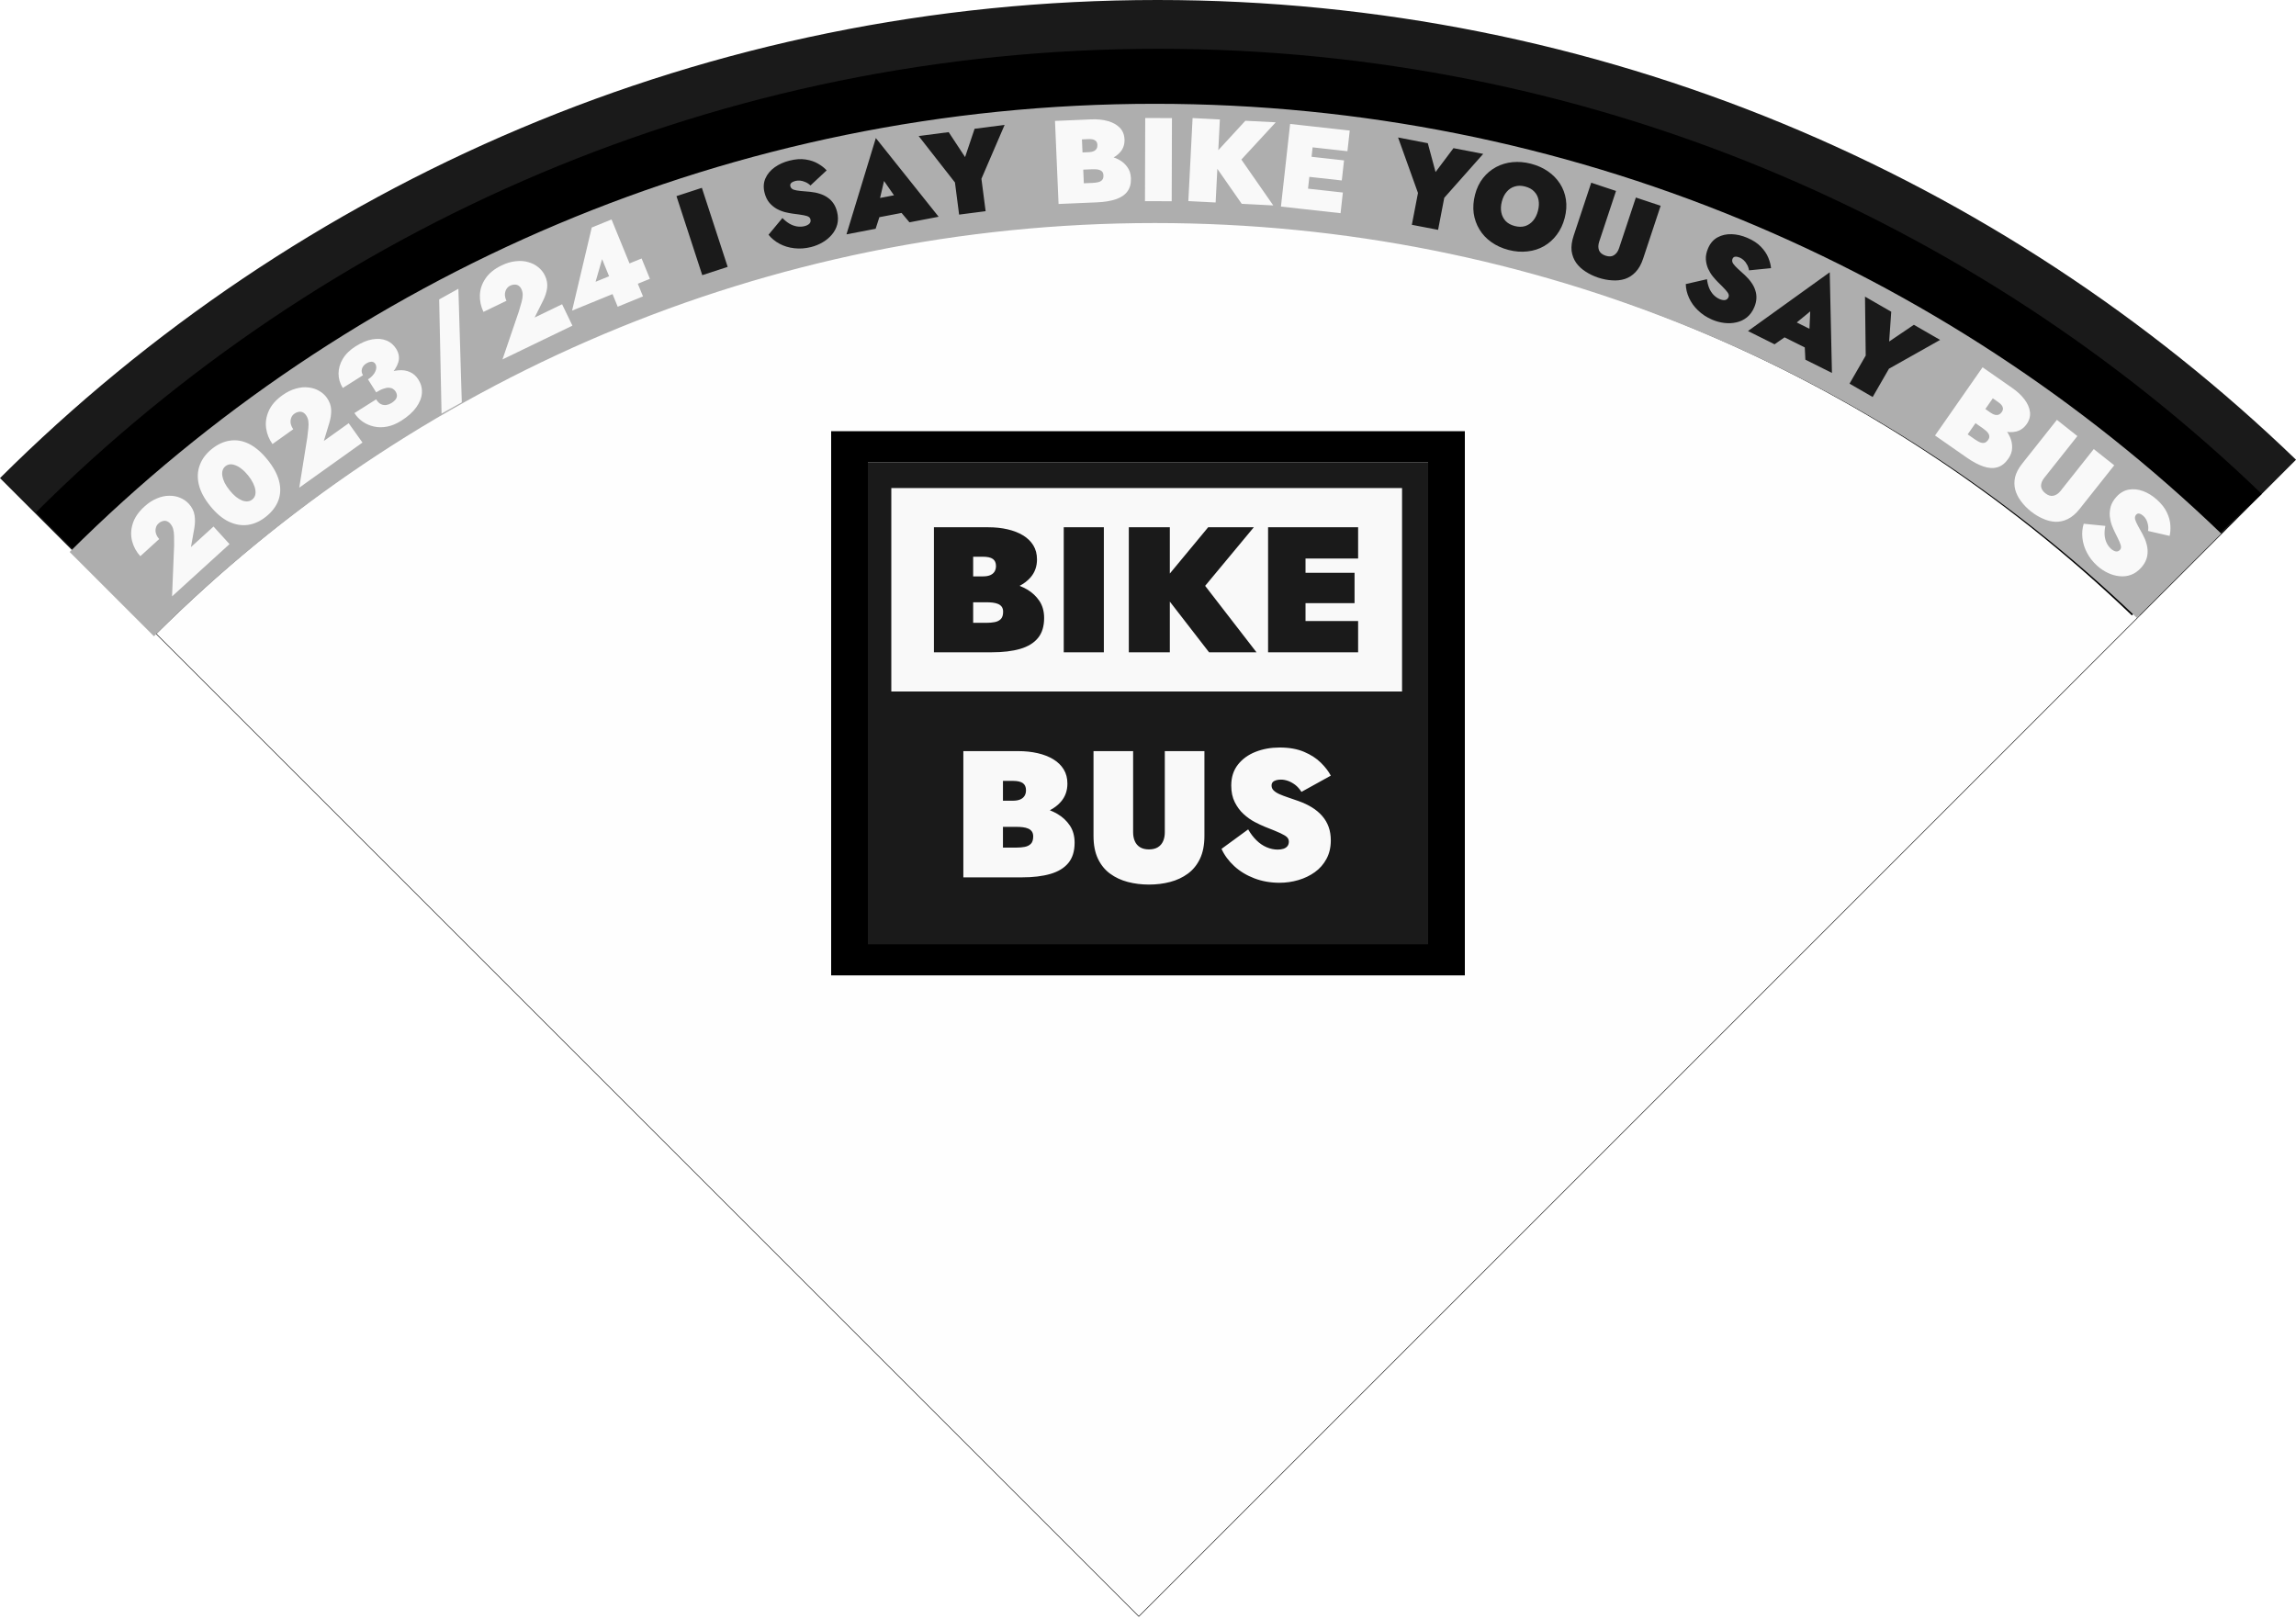
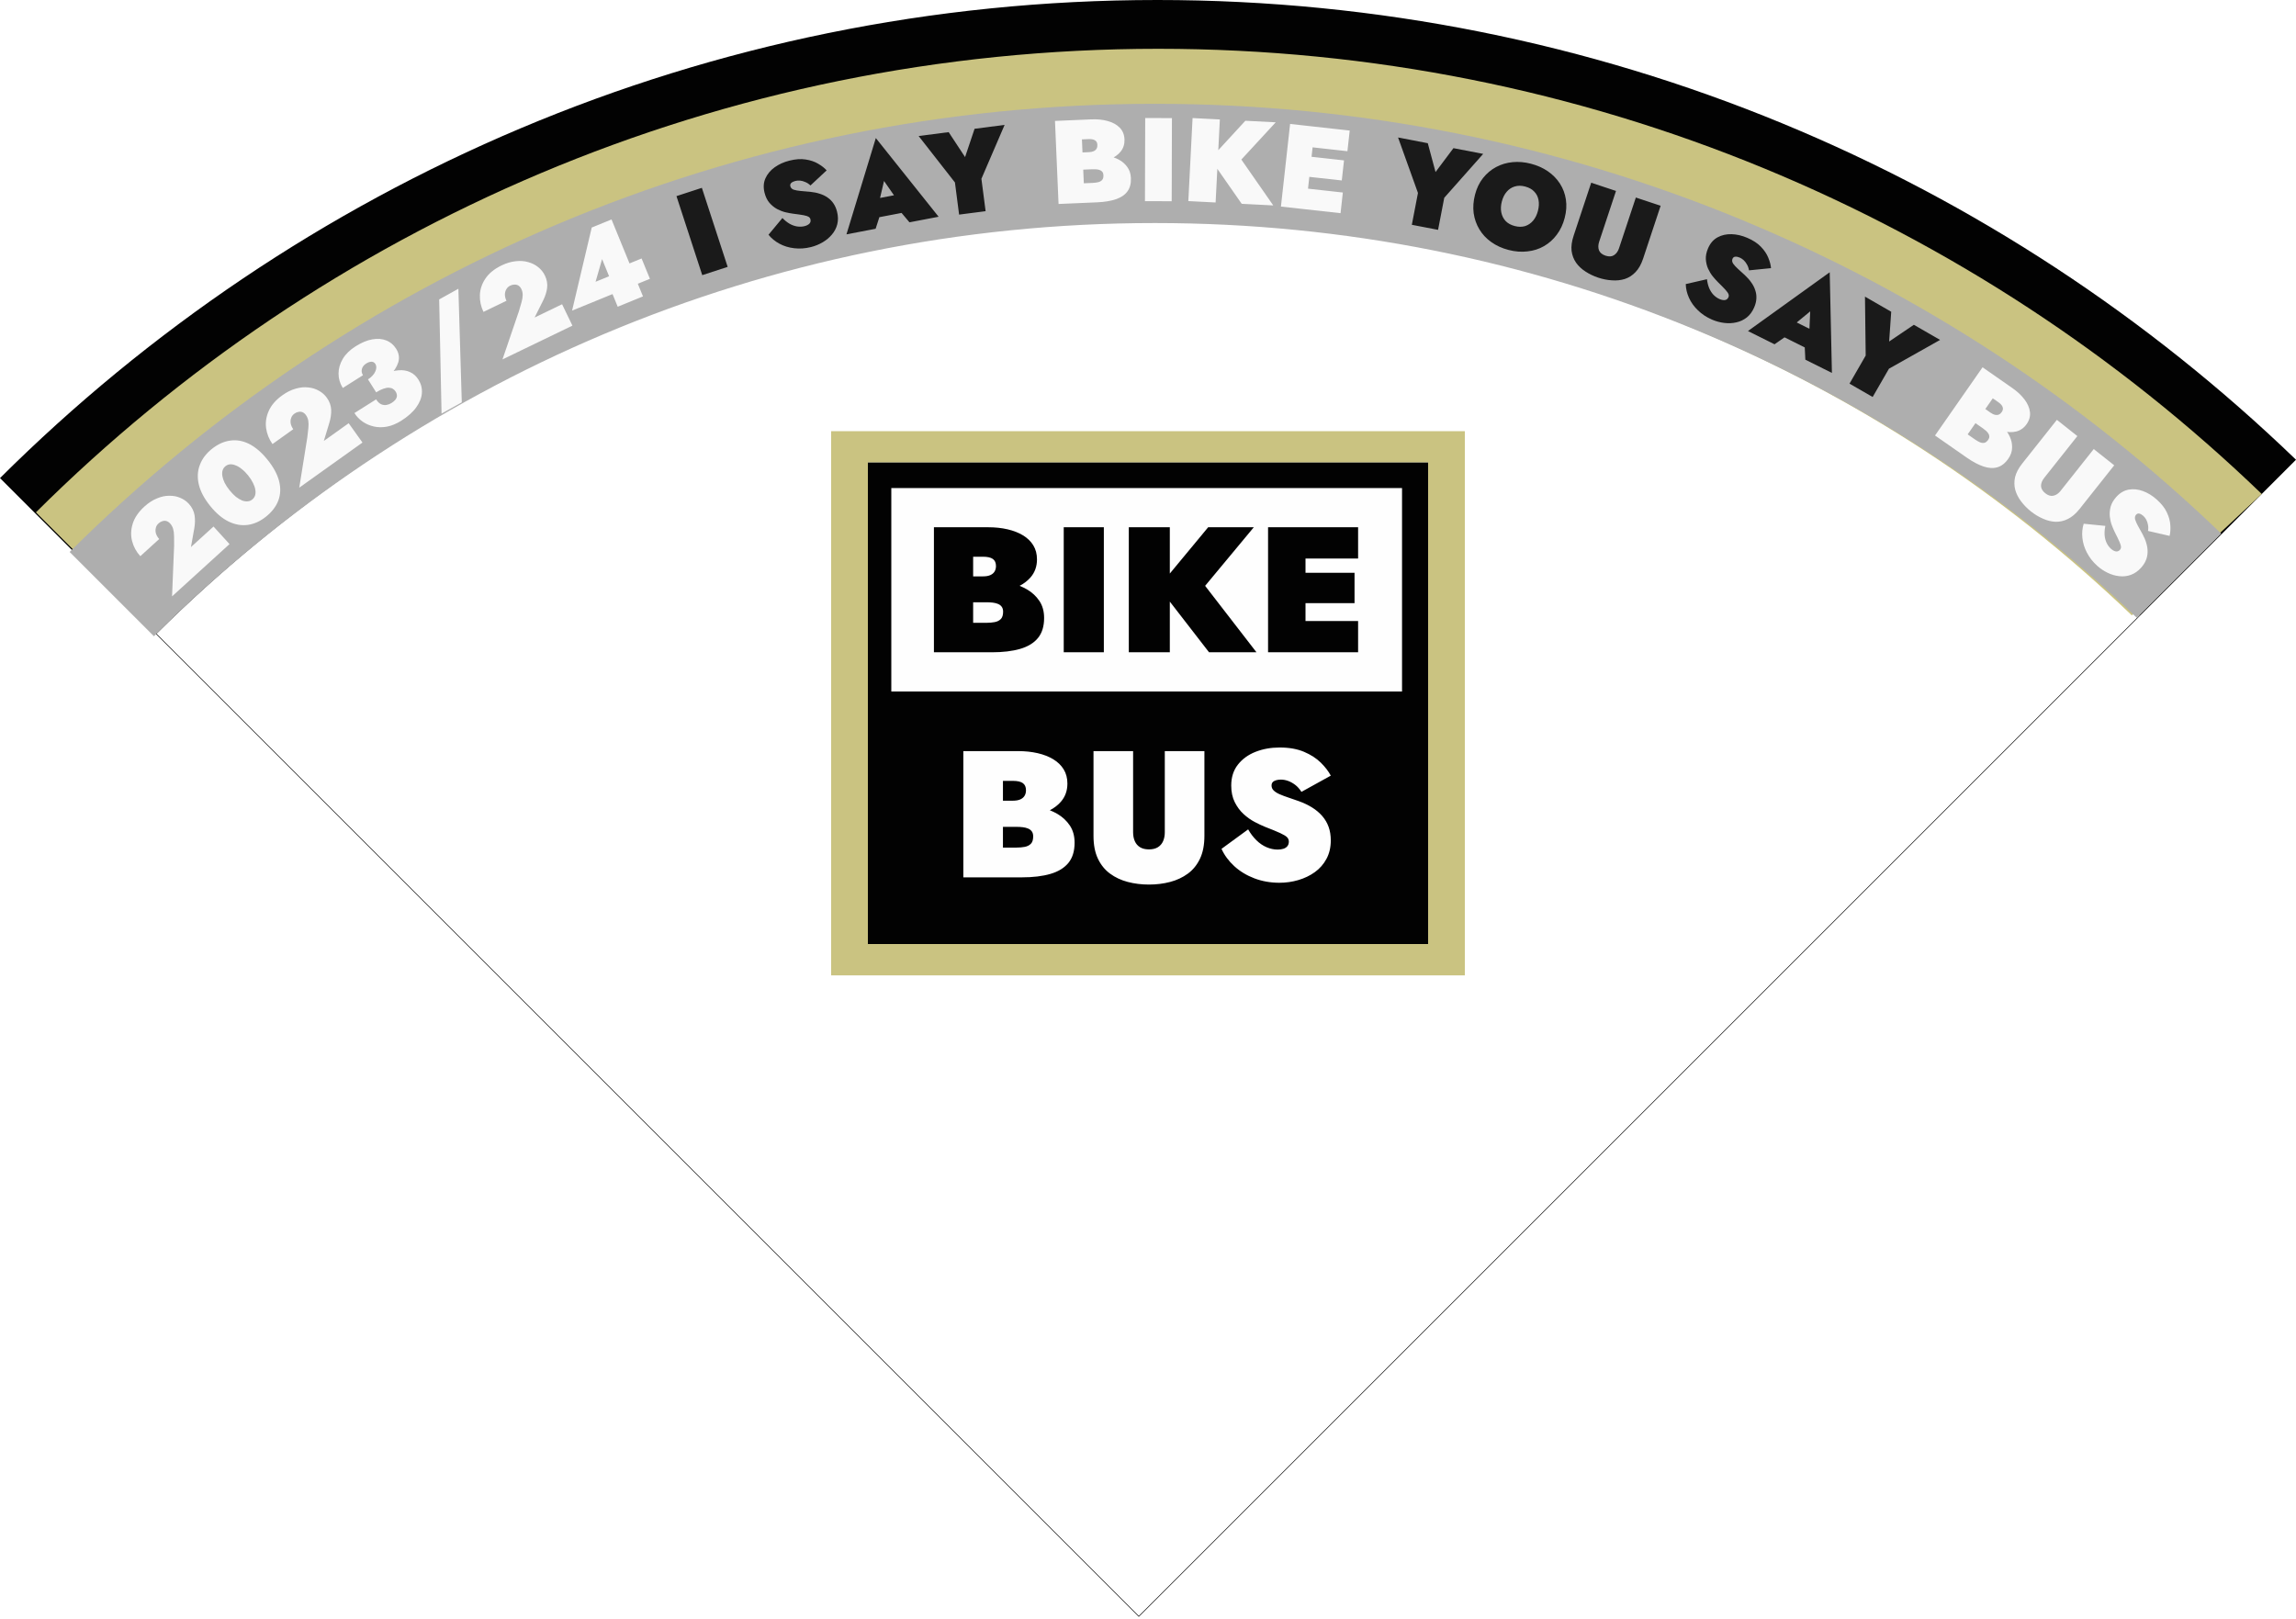
- <svg xmlns="http://www.w3.org/2000/svg" style="isolation:isolate" viewBox="0 0 1024 721.9">
+ <svg xmlns="http://www.w3.org/2000/svg" style="isolation:isolate" viewBox="0 0 1024 722">
  <defs>
-     <mask id="a">
-       <path fill="#1C1C1C" d="M184.472 747.063c302.631-301.004 719.636-487.129 1179.77-487.129 449.013 0 856.956 177.236 1157.627 465.506l-1179.51 1179.51z" />
-     </mask>
+     <clipPath id="a">
+       <path d="M0 0h1024v722H0z" />
+     </clipPath>
  </defs>
-   <path fill="none" d="M184.472 747.063c302.631-301.004 719.636-487.129 1179.77-487.129 449.013 0 856.956 177.236 1157.627 465.506l-1179.51 1179.51z" mask="url(#a)" style="fill:#f9f9f9;fill-opacity:1;stroke:none" transform="scale(.37837)" vector-effect="non-scaling-stroke" />
-   <path fill="#CAC381" fill-rule="evenodd" d="M0 563.591C349.863 215.355 832.102 0 1364.242 0c521.019 0 994.201 206.448 1342.134 541.933L1342.359 1905.95Zm184.472 183.472c302.631-301.004 719.636-487.129 1179.77-487.129 449.013 0 856.956 177.236 1157.627 465.506l-1179.51 1179.51z" style="fill:#1a1a1a;stroke:none" transform="scale(.37837)" />
-   <path fill="#81ca9f" d="M2666.003 582.306C2328.667 257.409 1870.115 57.512 1365.242 57.512c-515.994 0-983.604 208.8-1322.876 546.445l138.13 138.13C482.71 444.009 897.649 259.934 1355.242 259.934c449.013 0 856.956 177.236 1157.627 465.506z" style="fill:#000" transform="scale(.37837)" />
-   <path fill="#aeaeae" fill-rule="evenodd" d="m953.054 275.617 37.609-37.61C867.265 119.313 699.616 46.299 515.047 46.299c-188.776 0-359.853 76.381-483.986 199.899l475.707 475.706L68.663 283.798C183.168 169.908 340.948 99.485 515.047 99.485c169.892 0 324.243 67.06 438.007 176.132M506.768 721.903" />
-   <path fill="#81CA9F" d="M979.692 508.294h746.957v641.513H979.692Z" style="fill:#000" transform="scale(.37837)" />
-   <path fill="none" d="M69.798 282.663C184.303 168.773 342.084 98.35 516.182 98.35c169.892 0 324.243 67.06 438.007 176.132L507.903 720.768z" />
-   <path fill="#1C1C1C" fill-rule="evenodd" d="M1022.997 545.217v567.667h660.347V545.217Z" style="fill:#f9f9f9" transform="scale(.37837)" />
-   <path fill="#CAC381" fill-rule="evenodd" d="M1022.997 545.217v567.667h660.347V545.217Zm485.385 335.966q16.764.001 28.755 5.104 11.99 5.101 19.736 12.754 7.746 7.654 11.779 15.306l-34.592 19.134q-3.396-5.315-7.534-8.397-4.138-3.083-8.382-4.572-4.245-1.488-8.278-1.488-3.182 0-5.729.745-2.548.744-3.926 2.232-1.38 1.488-1.38 4.038 0 3.402 2.547 5.847t6.897 4.358 10.08 3.827 12.309 4.252q8.913 3.189 15.916 7.547t11.991 10.097a40 40 0 0 1 7.534 12.862q2.547 7.121 2.547 15.838 0 12.329-5.095 21.79-5.092 9.462-13.688 15.627-8.594 6.164-19.417 9.353-10.822 3.189-22.282 3.189-15.917-.001-29.604-5.21-13.689-5.207-23.664-14.348-9.973-9.142-15.066-20.409l31.406-22.961q4.246 7.442 9.764 12.862 5.515 5.422 11.989 8.185 6.473 2.765 13.052 2.765 3.819 0 6.791-.958 2.972-.955 4.669-3.082t1.696-5.315q0-2.976-2.016-5.102t-7.957-4.89q-5.943-2.764-18.039-7.441-5.304-2.124-12.202-5.738-6.896-3.614-13.156-9.355-6.261-5.739-10.401-14.031-4.135-8.289-4.135-19.559 0-14.669 7.851-24.659 7.852-9.992 20.797-15.093 12.946-5.103 28.437-5.104m-219.433 4.254h46.688v95.665q0 5.951 2.015 10.521t6.154 7.122 10.507 2.553q6.366 0 10.504-2.553 4.137-2.551 6.155-7.12 2.014-4.572 2.014-10.525v-95.663h46.689v99.915q0 15.944-5.2 26.893-5.199 10.947-14.324 17.644t-20.902 9.78q-11.779 3.081-24.936 3.082t-24.937-3.082q-11.777-3.083-20.902-9.78t-14.324-17.644q-5.201-10.948-5.201-26.892zm-106.746 35.075v23.385h11.673q5.306 0 8.701-1.485 3.397-1.491 5.094-4.254 1.698-2.765 1.697-6.591 0-5.74-3.713-8.395-3.715-2.659-11.779-2.659zm0 54.21v24.449h15.916q5.305 0 9.762-.85 4.458-.851 7.217-3.614 2.76-2.764 2.758-8.717 0-3.615-1.592-5.846-1.591-2.233-4.35-3.402t-6.259-1.594q-3.502-.426-7.536-.426zm71.651-353.167v147.378h47.289V621.555Zm76.713 0v147.378h48.339v-59.741l46.237 59.74h55.907l-60.529-78.321 57.376-69.058h-53.804l-45.187 54.549v-54.549zm164.144 0v147.378h106.135v-36.846h-62.001v-21.053h57.798v-35.793h-57.798v-16.842h62.001v-36.844zm-347.624 34.738h11.561q7.986 0 11.663 2.632 3.679 2.633 3.679 8.317 0 3.792-1.682 6.527-1.681 2.737-5.043 4.21-3.363 1.474-8.617 1.475h-11.561zm0 53.689h15.764q3.992-.001 7.46.42 3.468.422 6.201 1.581 2.734 1.159 4.309 3.369 1.577 2.209 1.576 5.788-.001 5.896-2.733 8.632-2.731 2.737-7.145 3.58-4.414.841-9.668.841h-15.764zm-11.57 175.455h64.726q12.307 0 22.919 2.443 10.61 2.445 18.463 7.228t12.201 11.905q4.35 7.122 4.351 16.688 0 12.543-7.64 21.367c-3.493 4.035-7.856 7.385-13.048 10.085 3.057 1.226 6.002 2.632 8.805 4.263q9.125 5.317 14.748 13.713 5.625 8.396 5.624 20.301 0 14.883-7.321 23.811-7.321 8.927-21.222 12.969-13.9 4.038-33.636 4.038h-68.97zm-34.667-263.882v147.378h68.307q19.545-.001 33.311-4.002t21.019-12.843q7.249-8.842 7.249-23.58 0-11.791-5.57-20.106t-14.606-13.578c-2.776-1.617-5.692-3.01-8.72-4.224 5.141-2.675 9.462-5.993 12.923-9.989q7.567-8.737 7.568-21.159 0-9.475-4.31-16.528-4.309-7.054-12.086-11.789-7.776-4.737-18.284-7.158-10.509-2.422-22.699-2.422zm-50.234-46.194h602.009v239.765h-602.009z" style="fill:#1a1a1a" transform="scale(.37837)" />
-   <g style="fill:#f9f9f9">
-     <path d="m202.807 703.017 67.728-61.613-18.842-20.712-26.615 24.212 3.91-21.916q1.485-8.353.343-15.642-1.236-7.392-6.7-13.399-4.24-4.66-10.268-7.125-5.924-2.56-12.968-2.397-7.035-.036-14.52 3.178-7.477 3.016-14.623 9.517-10.563 9.61-13.846 20.356-3.273 10.548-.67 20.483 2.602 9.934 9.668 17.701l22.265-20.255q-2.638-2.9-3.77-6.223-1.027-3.419-.284-6.555.649-3.24 3.238-5.595 1.967-1.79 3.879-2.393 1.92-.801 3.7-.717t3.325.95 2.77 2.212q2.543 2.796 3.562 6.412t1.086 8.475q.077 4.662.07 11.103zm67.846-125.027q-3.693-4.576-5.832-8.787-2.118-4.407-2.724-8.056-.585-3.846.32-6.736.906-2.89 3.303-4.824 2.397-1.935 5.413-2.21t6.543 1.196q3.547 1.275 7.3 4.363 3.773 2.892 7.466 7.468 3.693 4.575 5.81 8.983 2.14 4.21 2.725 8.056.606 3.649-.3 6.539t-3.302 4.824-5.413 2.21-6.564-1q-3.526-1.47-7.3-4.362-3.752-3.089-7.445-7.665m-22.878 18.464q10.552 13.074 21.923 18.469t22.69 3.815q11.23-1.688 21.254-9.777 10.567-8.53 14.479-19.063 3.933-10.731.841-22.809-3.09-12.077-13.642-25.15-10.552-13.074-21.705-18.645t-22.384-3.882q-11.21 1.491-21.778 10.02-10.022 8.09-13.955 18.82-4.021 10.622-1.148 22.876 2.874 12.253 13.425 25.326m104.968-21.561 74.522-53.195-16.268-22.79-29.284 20.905 6.467-21.302q2.46-8.12 2.186-15.493-.356-7.486-5.073-14.095-3.66-5.128-9.356-8.287-5.58-3.24-12.595-3.91-6.981-.865-14.794 1.444-7.78 2.113-15.642 7.726-11.623 8.296-16.15 18.58-4.496 10.09-3.083 20.261 1.413 10.172 7.513 18.718l24.499-17.487q-2.278-3.19-3.009-6.625-.617-3.515.49-6.542 1.027-3.14 3.875-5.174 2.166-1.546 4.135-1.92 2.002-.568 3.76-.275 1.757.294 3.189 1.336t2.489 2.523q2.196 3.077 2.78 6.787.586 3.711.08 8.545-.474 4.638-1.24 11.033zm87.67-117.139q11.011-6.948 18.74-14.638 7.772-7.884 10.305-15.938 2.458-8.173-2.547-16.106-4.258-6.749-11.409-9.686-7.15-2.938-16.434-1.384-9.283 1.553-19.94 8.276-10.063 6.35-15.132 14.846-4.95 8.42-4.942 17.354t5.014 16.867l23.799-15.016q-2.316-3.67-1.25-7.49 1.068-3.818 5.093-6.358 2.605-1.643 4.593-1.904 2.03-.454 3.607.207 1.576.662 2.547 2.2 1.12 1.777 1.1 4.107t-1.21 4.902q-1.073 2.498-3.348 4.927-2.157 2.353-5.235 4.296zm32.44 38.297q11.84-7.47 17.8-15.866 6.078-8.47 6.636-16.768.602-8.49-4.03-15.832-4.033-6.393-9.95-8.95-5.874-2.75-13.425-2.125-7.433.552-16.07 4.18-8.592 3.435-18.182 9.486l7.769 12.314q4.855-3.063 8.574-4.251 3.764-1.382 6.555-1.156 2.716.107 4.665 1.36 1.875 1.135 2.996 2.91 1.867 2.96 1.685 5.559-.256 2.479-2.058 4.609-1.757 1.936-4.48 3.655-2.605 1.643-5.883 2.221-3.158.503-6.385-.937-3.108-1.516-5.723-5.66l-25.574 16.137q3.735 5.92 9.689 10.109 5.879 4.07 13.217 5.731t15.494.157q8.274-1.579 16.68-6.883m44.822-143.073 2.794 134.618 23.857-13.27-4.017-133.94zm74.613 70.721 82.444-39.828-12.179-25.212-32.398 15.65 9.977-19.9q3.798-7.588 4.774-14.9.915-7.44-2.617-14.75-2.74-5.673-7.82-9.75-4.952-4.138-11.752-5.983-6.735-2.033-14.825-1.08-8.025.768-16.724 4.97-12.858 6.212-19.06 15.582-6.136 9.184-6.463 19.448-.328 10.265 4.24 19.72l27.102-13.094q-1.705-3.53-1.845-7.038-.014-3.57 1.59-6.365 1.542-2.922 4.694-4.444 2.395-1.157 4.4-1.193 2.069-.222 3.751.364 1.683.587 2.918 1.856t2.027 2.908q1.644 3.404 1.593 7.16-.052 3.756-1.368 8.434-1.25 4.492-3.088 10.666zm82.038-57.522 91.75-37.508-9.802-23.974-18.53 7.576-.35 5.436-35.378 14.463 7.675-26.732 12.397 30.324-3.305 3.015 9.324 22.807 29.806-12.185-37.085-90.712-23.326 9.536z" style="font-size:140px;line-height:1.25;fill:#f9f9f9;stroke-width:1.447" transform="scale(.37837)" />
-   </g>
-   <g style="fill:#1a1a1a">
-     <path d="m797.369 231.199 30.4 93.165 29.946-9.771-30.4-93.166zm124.898 25.789-16.4 19.723q5.072 6.375 12.923 10.605 7.85 4.23 17.36 5.3 9.68 1.172 19.861-1.393 7.331-1.847 13.742-5.627 6.41-3.78 10.85-9.085 4.574-5.34 6.328-12.134 1.719-6.93-.264-14.804-1.402-5.566-4.16-9.635-2.792-4.206-6.973-7.05-4.046-2.88-9.21-4.466-5.198-1.723-11.413-2.323-6.08-.634-11.071-.965-5.026-.466-8.322-1.513-3.194-1.217-3.912-4.068-.581-2.308 1.046-3.873 1.763-1.599 4.885-2.385 2.58-.65 5.534-.383 2.955.266 6.047 1.653 3.194 1.216 6.221 4.063l19.051-17.792q-3.81-4.238-10.065-7.86-6.118-3.656-14.677-4.965-8.423-1.343-19.148 1.358-9.91 2.496-17.371 7.84-7.46 5.345-10.877 12.99-3.416 7.647-1.056 17.014 1.812 7.195 5.725 11.84 4.05 4.611 8.91 7.285 4.996 2.64 9.921 3.853 5.062 1.18 8.798 1.682 8.49 1.038 12.736 1.845t5.81 1.857q1.7 1.016 2.178 2.917.787 3.122-1.28 5.23-2.103 1.974-5.632 2.863-4.209 1.06-8.862.355-4.517-.739-8.902-3.243-4.419-2.641-8.33-6.709m102.271 1.324 50.88-9.721-4.151-21.727-50.88 9.72zm17.493-44.962 16.897 24.28-.565 8.233 13.643 16.208 34.379-6.568-74.022-92.758-34.614 113.512 34.379-6.568 6.799-21.11-3.651-6.43zm106.738-61.54-11.21 33.355-19.336-29.4-35.404 4.584 42.803 54.737 4.908 37.903 31.239-4.045-4.944-38.181 27.348-63.538z" style="font-weight:900;font-size:140px;line-height:1.25;font-family:Jost;-inkscape-font-specification:&quot;Jost, Heavy&quot;;fill:#1a1a1a;stroke-width:1.447" transform="scale(.37837)" />
-   </g>
-   <g style="fill:#f9f9f9">
-     <path d="m1268.398 192.63 20.002-.858q10.91-.467 19.316-3.77 8.54-3.449 13.33-9.4 4.784-6.09 4.43-14.342-.36-8.393-5.635-13.772t-14.067-7.804q-8.652-2.432-19.562-1.965l-42.661 1.829 4.196 97.91 45.458-1.948q13.009-.558 21.986-3.605 9.118-3.053 13.622-9.132 4.644-6.084 4.224-15.875-.336-7.833-4.346-13.126-3.877-5.44-10.04-8.678-6.165-3.24-13.504-4.466-7.206-1.373-14.34-1.067l-22.798.977.719 16.785 18.603-.798q2.657-.114 4.907.07 2.39.178 4.245.94 1.848.62 2.893 2.117 1.179 1.351 1.28 3.729.168 3.916-1.572 5.813t-4.654 2.581q-2.913.686-6.41.836l-10.49.45-2.218-51.753 7.693-.33q5.315-.228 7.77 1.489 2.59 1.57 2.752 5.347.108 2.517-.933 4.384-1.041 1.866-3.237 2.941t-5.693 1.225l-15.805.677zm81.503-53.505-.294 98 31.5.094.294-98zm55.826.052-4.998 97.873 32.158 1.642 4.998-97.873zm62.22 3.178-41.262 44.854 36.962 53.054 37.192 1.899-37.612-54.069 40.512-43.91zm63.088 103.5 49.119 5.445 2.7-24.35-49.12-5.446zm8.099-73.052 49.119 5.445 2.7-24.35-49.12-5.446zm-3.857 34.786 46.336 5.137 2.623-23.655-46.336-5.137zm-14.594-61.482-10.799 97.403 29.221 3.24 10.799-97.404z" style="font-size:140px;line-height:1.25;fill:#f9f9f9;stroke-width:1.447" transform="scale(.37837)" />
-   </g>
-   <g style="fill:#1a1a1a">
-     <path d="m1713.234 174.647-21.108 28.155-9.136-33.982-35.055-6.755 23.47 65.402-7.232 37.53 30.93 5.96 7.285-37.805 45.901-51.75zm57.009 62.979q1.828-7.047 5.738-11.53 3.945-4.617 9.426-6.233 5.517-1.751 12.157-.03 7.047 1.828 10.881 6.004 4.006 4.076 5.074 9.994 1.104 5.782-.723 12.829-1.792 6.911-5.737 11.529-3.946 4.617-9.462 6.369-5.481 1.616-12.121-.106t-10.646-5.798q-3.97-4.211-5.174-10.164t.587-12.864m-31.575-8.188q-2.952 11.384-1.617 21.854 1.505 10.37 6.76 19.108 5.254 8.74 13.927 14.893 8.774 6.325 20.428 9.347t22.26 1.722q10.707-1.128 19.546-6.213 8.839-5.084 15.058-13.45 6.39-8.468 9.342-19.851 2.952-11.384 1.411-21.618t-7-18.737q-5.462-8.503-14.17-14.521t-20.091-8.97q-11.113-2.882-21.648-1.854t-19.44 5.807-15.36 12.939-9.406 19.544m136.935-14.036-20.714 62.455q-3.305 9.966-2.408 17.934 1.075 7.878 5.378 14.026 4.348 6.014 11.04 10.298 6.78 4.462 15.018 7.194 8.239 2.733 16.209 3.163 8.058.608 15.138-1.616 7.124-2.357 12.561-8.077 5.614-5.808 8.92-15.774l20.713-62.454-29.234-9.696-19.832 59.797q-1.851 5.58-5.965 8.199-3.936 2.53-9.916.546t-7.757-6.408q-1.6-4.513.25-10.094l19.833-59.797zm136.452 113.735-25.001 5.736q.165 8.144 3.842 16.269t10.59 14.743q6.985 6.801 16.636 10.937 6.949 2.978 14.339 3.86 7.39.883 14.136-.643 6.875-1.471 12.39-5.81 5.57-4.467 8.768-11.93 2.261-5.276 2.537-10.184.33-5.037-1.268-9.835-1.471-4.743-4.615-9.136-3.088-4.523-7.666-8.769-4.448-4.191-8.217-7.482-3.713-3.419-5.699-6.25-1.801-2.904-.643-5.606.937-2.188 3.18-2.445 2.371-.203 5.33 1.066 2.446 1.047 4.634 3.051 2.187 2.004 3.805 4.982 1.801 2.904 2.482 7.004l25.938-2.593q-.46-5.68-3.236-12.353-2.647-6.618-8.658-12.85-5.883-6.176-16.049-10.533-9.394-4.025-18.567-4.3-9.173-.276-16.526 3.731-7.353 4.008-11.158 12.887-2.923 6.82-2.629 12.886.423 6.122 2.666 11.195 2.372 5.13 5.552 9.082 3.31 4.007 5.975 6.672 6.121 5.975 9.007 9.192 2.887 3.217 3.493 5 .736 1.838-.036 3.64-1.268 2.96-4.191 3.382-2.868.294-6.213-1.14-3.99-1.71-7.262-5.091-3.143-3.328-5.11-7.979-1.912-4.779-2.556-10.386m80.513 63.077 46.35 23.128 9.876-19.793-46.35-23.128zm41.177-25.14-1.29 29.553-5.443 6.202 1.02 21.162 31.317 15.626-2.602-118.643-96.362 69.263 31.318 15.627 18.209-12.662.995-7.326zm122.188 15.795-29.141 19.725 2.455-35.104-30.932-17.825.84 69.48-19.082 33.116 27.292 15.728 19.223-33.358 60.276-33.937z" style="font-weight:900;font-size:140px;line-height:1.25;font-family:Jost;-inkscape-font-specification:&quot;Jost, Heavy&quot;;fill:#1a1a1a;stroke-width:1.447" transform="scale(.37837)" />
-   </g>
-   <g style="fill:#f9f9f9">
-     <path d="m2326.3 487.871 16.425 11.448q8.958 6.244 17.646 8.715 8.881 2.437 16.298.61 7.497-1.942 12.22-8.718 4.804-6.892 3.871-14.368-.932-7.476-6.452-14.736-5.405-7.18-14.364-13.425l-35.03-24.416-56.038 80.397 37.328 26.018q10.681 7.445 19.668 10.466 9.1 3.101 16.368 1 7.382-2.023 12.986-10.062 4.483-6.432 4.504-13.073.216-6.675-2.721-12.989t-8.03-11.74q-4.896-5.46-10.754-9.544l-18.72-13.048-9.607 13.782 15.275 10.647q2.182 1.521 3.86 3.032 1.792 1.59 2.805 3.32 1.093 1.615 1.016 3.439.119 1.789-1.242 3.741-2.242 3.216-4.776 3.669t-5.266-.77-5.603-3.223l-8.614-6.004 29.62-42.496 6.317 4.403q4.364 3.042 5.276 5.897 1.107 2.819-1.055 5.92-1.44 2.067-3.4 2.92t-4.358.376-5.27-2.479l-12.978-9.046zm98.23 7.047-40.89 51.552q-6.526 8.226-8.418 16.018-1.694 7.769.238 15.02 2.02 7.14 6.834 13.461 4.837 6.518 11.638 11.912 6.8 5.394 14.138 8.534 7.36 3.336 14.774 3.677 7.5.231 14.57-3.275 7.266-3.528 13.791-11.755l40.89-51.552-24.13-19.14-39.15 49.358q-3.654 4.607-8.417 5.655-4.565 1.024-9.5-2.89-4.937-3.916-5.088-8.682.045-4.788 3.7-9.395l39.15-49.358zm57.122 125.035-25.523-2.552q-2.445 7.77-1.557 16.643t5.324 17.354q4.446 8.676 12.27 15.68 5.633 5.041 12.354 8.238t13.6 3.907q6.985.803 13.597-1.546 6.706-2.454 12.12-8.504 3.83-4.277 5.658-8.84 1.923-4.667 1.94-9.725.122-4.964-1.453-10.131-1.481-5.272-4.462-10.758-2.877-5.393-5.396-9.715-2.427-4.427-3.404-7.744-.779-3.327 1.182-5.518 1.587-1.774 3.795-1.3 2.311.565 4.71 2.713 1.983 1.774 3.415 4.371 1.433 2.598 2.015 5.937.779 3.327.114 7.43l25.407 5.83q1.38-5.53.881-12.74-.394-7.116-4.1-14.942-3.6-7.732-11.841-15.108-7.616-6.816-16.22-10.008t-16.852-1.744-14.69 8.646q-4.95 5.529-6.609 11.371-1.555 5.936-1.05 11.46.608 5.618 2.359 10.38 1.855 4.854 3.53 8.231 3.891 7.617 5.598 11.588t1.713 5.854q.11 1.977-1.198 3.437-2.148 2.4-5.052 1.866-2.812-.637-5.524-3.065-3.234-2.894-5.254-7.145-1.916-4.157-2.294-9.193-.284-5.14.897-10.658" style="font-size:140px;line-height:1.25;fill:#f9f9f9;stroke-width:1.447" transform="scale(.37837)" />
+   <g clip-path="url(#a)">
+     <path fill="#020202" fill-rule="evenodd" d="M0 213.244C132.376 81.483 314.839 0 516.182 0 713.318 0 892.354 78.113 1024 205.049L507.903 721.146zm69.798 69.419C184.303 168.773 342.084 98.35 516.182 98.35c169.892 0 324.243 67.06 438.007 176.132L507.903 720.768z" />
+     <path fill="#CAC381" d="M1008.724 220.325C881.088 97.395 707.587 21.761 516.561 21.761c-195.235 0-372.162 79.002-500.531 206.756l52.264 52.263C182.641 167.998 339.64 98.35 512.777 98.35c169.891 0 324.243 67.06 438.007 176.132z" />
+     <path fill="#AEAEAE" fill-rule="evenodd" d="m953.054 275.617 37.609-37.609C867.265 119.312 699.616 46.298 515.047 46.298c-188.776 0-359.853 76.381-483.986 199.899l475.707 475.706L68.663 283.798C183.168 169.909 340.948 99.485 515.047 99.485c169.892 0 324.243 67.06 438.007 176.132" />
+     <path fill="#CAC381" d="M370.682 192.321h282.623v242.727H370.682z" />
+     <path fill="none" d="M69.798 282.663C184.303 168.773 342.084 98.35 516.182 98.35c169.892 0 324.243 67.06 438.007 176.132L507.903 720.768z" />
+     <path fill="#FEFEFE" fill-rule="evenodd" d="M387.067 206.291v214.786H636.92V206.291z" />
+     <path fill="#020202" fill-rule="evenodd" d="M387.067 206.291v214.786H636.92V206.291zM570.72 333.409q6.343.001 10.88 1.932 4.537 1.93 7.467 4.825 2.931 2.896 4.457 5.792l-13.088 7.239q-1.285-2.011-2.851-3.177t-3.171-1.73-3.132-.563q-1.204 0-2.168.282t-1.486.845-.522 1.527q0 1.288.964 2.213t2.61 1.649 3.814 1.448 4.657 1.608q3.372 1.207 6.022 2.856t4.537 3.82a15.1 15.1 0 0 1 2.851 4.867q.963 2.694.963 5.992 0 4.665-1.928 8.245-1.926 3.58-5.179 5.913-3.251 2.332-7.346 3.539-4.095 1.206-8.431 1.206-6.023 0-11.201-1.971-5.18-1.97-8.954-5.429-3.773-3.459-5.7-7.722l11.883-8.688q1.606 2.816 3.694 4.867t4.536 3.097 4.939 1.046q1.445 0 2.569-.362 1.125-.362 1.767-1.167.641-.804.641-2.011 0-1.126-.762-1.93-.763-.805-3.011-1.85-2.249-1.046-6.825-2.816-2.007-.803-4.617-2.171t-4.978-3.539q-2.369-2.172-3.935-5.309t-1.565-7.401q0-5.55 2.971-9.33t7.869-5.71 10.759-1.932m-83.026 1.61h17.665v36.196q0 2.252.763 3.981t2.328 2.695q1.566.965 3.976.966 2.408 0 3.974-.966 1.565-.965 2.329-2.694.762-1.73.762-3.982v-36.196h17.665v37.804q0 6.033-1.967 10.176t-5.42 6.676-7.908 3.7-9.435 1.166-9.436-1.166-7.908-3.7-5.42-6.676-1.968-10.175zm-40.389 13.271v8.848h4.417q2.007 0 3.292-.562 1.285-.564 1.927-1.609.643-1.046.642-2.494 0-2.172-1.404-3.176-1.406-1.006-4.457-1.006zm0 20.511v9.251h6.022q2.007 0 3.694-.322t2.73-1.367q1.045-1.046 1.044-3.298 0-1.368-.602-2.212t-1.646-1.287-2.368-.603q-1.325-.162-2.852-.162zm27.11-133.626v55.763h17.893v-55.763zm29.026 0v55.763h18.29v-22.604l17.494 22.604h21.154l-22.902-29.634 21.709-26.13h-20.358l-17.097 20.64v-20.64zm62.106 0v55.763h40.158v-13.941h-23.459v-7.966h21.869v-13.543h-21.869v-6.372h23.459v-13.941zm-131.529 13.144h4.375q3.021 0 4.413.996t1.392 3.147q0 1.434-.637 2.469-.636 1.036-1.908 1.593-1.272.558-3.26.558h-4.375zm0 20.314h5.965q1.51-.001 2.823.159 1.312.159 2.346.598t1.63 1.275.597 2.19q-.001 2.231-1.035 3.266-1.033 1.035-2.703 1.354-1.67.318-3.658.318h-5.965zm-4.377 66.386h24.49q4.656 0 8.672.924 4.014.925 6.985 2.735t4.617 4.505 1.646 6.314q0 4.746-2.891 8.084c-1.321 1.527-2.972 2.795-4.937 3.816 1.157.464 2.271.996 3.332 1.613q3.453 2.012 5.58 5.189t2.128 7.681q0 5.631-2.77 9.009t-8.03 4.907-12.726 1.528h-26.096zm-13.117-99.844v55.763h25.845q7.395 0 12.604-1.514t7.953-4.86q2.742-3.345 2.742-8.922 0-4.461-2.107-7.607t-5.527-5.137a25 25 0 0 0-3.299-1.599c1.945-1.012 3.58-2.267 4.89-3.779q2.863-3.306 2.863-8.006 0-3.585-1.631-6.254-1.63-2.669-4.572-4.46-2.943-1.792-6.919-2.708t-8.588-.917zm-19.007-17.478h227.78v90.719h-227.78z" />
+     <path fill="#F9F9F9" d="m76.735 265.998 25.626-23.313-7.129-7.836-10.07 9.161 1.479-8.293q.562-3.16.13-5.918-.468-2.797-2.535-5.07-1.604-1.763-3.885-2.696-2.242-.968-4.907-.907-2.662-.013-5.494 1.203-2.829 1.141-5.532 3.601-3.997 3.636-5.239 7.702-1.239 3.991-.254 7.75t3.658 6.697l8.424-7.663q-.998-1.098-1.426-2.355-.388-1.294-.107-2.48.245-1.226 1.225-2.117.744-.677 1.467-.906.727-.303 1.401-.271.673.032 1.258.359.584.328 1.047.837.963 1.058 1.348 2.427t.411 3.206q.029 1.764.026 4.201zm25.671-47.307q-1.397-1.731-2.207-3.324-.801-1.668-1.03-3.048-.222-1.455.121-2.549t1.249-1.825q.907-.732 2.048-.836 1.142-.105 2.476.452 1.342.483 2.762 1.651 1.428 1.094 2.825 2.826t2.199 3.398q.809 1.594 1.03 3.049.23 1.38-.113 2.474-.343 1.093-1.25 1.825-.906.732-2.048.836t-2.483-.378q-1.334-.557-2.762-1.651-1.42-1.168-2.817-2.9m-8.656 6.987q3.992 4.946 8.294 6.988 4.303 2.041 8.586 1.443 4.249-.638 8.041-3.699 3.999-3.227 5.479-7.213 1.488-4.06.318-8.63t-5.162-9.516-8.212-7.054-8.47-1.469q-4.241.564-8.239 3.791-3.793 3.061-5.281 7.121-1.521 4.019-.434 8.655 1.087 4.637 5.08 9.583m39.716-8.158 28.196-20.128-6.155-8.622-11.08 7.909 2.447-8.06q.931-3.072.827-5.862-.134-2.832-1.919-5.333-1.385-1.94-3.54-3.135-2.112-1.227-4.766-1.48-2.641-.327-5.597.546-2.944.8-5.919 2.924-4.398 3.139-6.111 7.03-1.7 3.817-1.166 7.666.535 3.849 2.843 7.082l9.269-6.616q-.861-1.208-1.138-2.507-.234-1.33.185-2.475.389-1.189 1.467-1.958.819-.585 1.564-.726.757-.216 1.422-.104.665.111 1.207.505t.942.955q.831 1.164 1.052 2.568t.03 3.233q-.179 1.754-.469 4.174zm33.171-44.322q4.166-2.629 7.091-5.539 2.94-2.983 3.899-6.03.93-3.092-.964-6.094-1.611-2.553-4.317-3.665-2.705-1.111-6.218-.523-3.512.587-7.544 3.131-3.808 2.403-5.726 5.617-1.873 3.186-1.87 6.566t1.897 6.382l9.005-5.681q-.876-1.389-.472-2.834.403-1.445 1.926-2.406.986-.622 1.738-.72.769-.172 1.365.078t.964.833q.424.672.416 1.553-.007.882-.458 1.855-.406.945-1.267 1.864-.816.891-1.981 1.626zm12.275 14.49q4.479-2.826 6.734-6.003 2.3-3.204 2.511-6.344.228-3.213-1.524-5.99-1.527-2.42-3.766-3.387-2.222-1.041-5.079-.804-2.812.209-6.08 1.581-3.251 1.3-6.88 3.59l2.94 4.659q1.837-1.159 3.244-1.609 1.424-.522 2.48-.437 1.028.041 1.765.515.71.429 1.134 1.101.706 1.12.637 2.103-.097.938-.778 1.744-.665.733-1.696 1.383-.985.622-2.225.84-1.195.191-2.416-.354-1.176-.574-2.166-2.142l-9.676 6.106q1.413 2.24 3.666 3.825 2.224 1.54 5.001 2.168 2.776.629 5.862.06 3.131-.598 6.312-2.605m16.959-54.134 1.057 50.935 9.026-5.021-1.52-50.678zm28.231 26.759 31.194-15.07-4.609-9.539-12.258 5.922 3.775-7.53q1.437-2.871 1.806-5.638.347-2.814-.99-5.581-1.037-2.146-2.958-3.689-1.874-1.565-4.447-2.264-2.548-.769-5.61-.408-3.036.29-6.327 1.88-4.865 2.351-7.212 5.896-2.321 3.475-2.445 7.358-.124 3.884 1.604 7.462l10.255-4.954q-.646-1.336-.699-2.663-.005-1.351.602-2.409.584-1.105 1.776-1.681.906-.438 1.665-.451.783-.085 1.419.137.637.222 1.104.702.467.481.767 1.101.622 1.288.603 2.709t-.518 3.191q-.473 1.699-1.168 4.035zm31.04-21.764 34.715-14.192-3.709-9.071-7.011 2.866-.132 2.057-13.386 5.472 2.904-10.114 4.69 11.473-1.25 1.141 3.528 8.63 11.277-4.611-14.031-34.322-8.826 3.608z" />
+     <path fill="#1A1A1A" d="m301.697 87.478 11.503 35.25 11.33-3.697-11.502-35.251zm47.257 9.758-6.205 7.462q1.919 2.412 4.89 4.013t6.568 2.005q3.662.443 7.515-.527 2.774-.699 5.199-2.129 2.426-1.431 4.105-3.438 1.731-2.02 2.395-4.591.65-2.622-.1-5.601-.531-2.106-1.574-3.646-1.056-1.591-2.638-2.667-1.531-1.09-3.485-1.69-1.967-.652-4.318-.879-2.301-.24-4.189-.365-1.902-.176-3.149-.573-1.208-.46-1.48-1.539-.22-.873.396-1.465.667-.605 1.848-.902.976-.246 2.094-.146 1.118.101 2.288.626 1.208.46 2.354 1.537l7.208-6.732q-1.442-1.603-3.808-2.973-2.315-1.384-5.554-1.879-3.187-.508-7.245.514-3.749.944-6.572 2.966t-4.116 4.915q-1.292 2.893-.399 6.438.685 2.722 2.166 4.48 1.532 1.744 3.371 2.756 1.89.999 3.754 1.458 1.915.446 3.329.636 3.212.393 4.819.698 1.606.306 2.198.703.643.384.824 1.103.298 1.182-.485 1.98-.795.746-2.13 1.083-1.593.401-3.353.134-1.71-.279-3.369-1.227-1.672-.999-3.152-2.538m38.696.5 19.252-3.678-1.571-8.22-19.251 3.677zm6.619-17.012 6.393 9.187-.213 3.115 5.162 6.133 13.007-2.486-28.007-35.096-13.096 42.949 13.007-2.485 2.573-7.987-1.382-2.433zm40.386-23.284-4.241 12.62-7.316-11.124-13.396 1.734 16.195 20.711 1.857 14.341 11.82-1.53-1.871-14.446 10.348-24.041z" />
+     <path fill="#F9F9F9" d="m479.918 72.884 7.568-.324q4.128-.177 7.309-1.427 3.231-1.304 5.043-3.556 1.81-2.304 1.677-5.427-.136-3.175-2.132-5.21t-5.323-2.953q-3.274-.921-7.401-.744l-16.142.692 1.588 37.046 17.2-.737q4.921-.211 8.318-1.364 3.45-1.155 5.154-3.455 1.757-2.302 1.599-6.007-.127-2.964-1.645-4.966-1.467-2.058-3.799-3.284t-5.109-1.689q-2.727-.52-5.426-.404l-8.626.37.272 6.35 7.039-.301q1.005-.044 1.857.026.904.067 1.606.355.699.235 1.094.802.446.511.485 1.411.063 1.481-.595 2.199-.659.717-1.761.977-1.102.259-2.425.316l-3.969.17-.84-19.582 2.911-.124q2.011-.087 2.94.563.98.594 1.041 2.023.041.953-.353 1.659t-1.224 1.113q-.831.406-2.154.463l-5.981.256zm30.838-20.244-.111 37.08 11.919.036.111-37.08zm21.123.02-1.891 37.031 12.167.622 1.892-37.032zm23.542 1.202-15.612 16.971 13.985 20.074 14.072.719-14.231-20.458 15.328-16.614zm23.87 39.161 18.585 2.06 1.022-9.213-18.585-2.06zm3.064-27.64 18.585 2.06 1.022-9.214-18.585-2.06zm-1.459 13.162 17.532 1.943.993-8.95-17.532-1.944zm-5.522-23.263-4.085 36.854 11.056 1.226 4.086-36.854z" />
+     <path fill="#1A1A1A" d="m648.229 66.081-7.987 10.652-3.456-12.857-13.264-2.556 8.88 24.746-2.736 14.2 11.703 2.255 2.756-14.304 17.368-19.581zm21.57 23.828q.692-2.666 2.171-4.362 1.493-1.747 3.567-2.358 2.087-.663 4.6-.011 2.666.691 4.117 2.271 1.515 1.542 1.92 3.781.417 2.188-.274 4.854-.678 2.615-2.171 4.363-1.493 1.747-3.58 2.409-2.074.612-4.586-.04-2.513-.651-4.028-2.193-1.502-1.594-1.958-3.846t.222-4.868m-11.947-3.097q-1.117 4.307-.612 8.268.57 3.924 2.558 7.23t5.27 5.635q3.32 2.393 7.729 3.537 4.41 1.143 8.423.651 4.051-.427 7.395-2.35t5.698-5.09q2.417-3.203 3.534-7.511t.534-8.179-2.649-7.09q-2.066-3.217-5.361-5.494t-7.602-3.394q-4.204-1.09-8.191-.701-3.986.389-7.355 2.197t-5.811 4.896-3.56 7.395m51.812-5.311-7.837 23.631q-1.251 3.77-.912 6.785.407 2.981 2.035 5.307 1.645 2.276 4.177 3.897 2.566 1.688 5.683 2.722 3.117 1.033 6.132 1.196 3.049.23 5.728-.611 2.696-.892 4.753-3.056 2.124-2.198 3.375-5.968l7.837-23.631-11.061-3.669-7.504 22.625q-.7 2.112-2.257 3.103-1.489.957-3.751.206-2.263-.75-2.936-2.424-.605-1.708.095-3.819l7.504-22.626zm51.629 43.033-9.46 2.171q.063 3.081 1.454 6.155t4.006 5.578q2.644 2.574 6.295 4.139 2.629 1.126 5.426 1.46 2.796.334 5.348-.243 2.602-.557 4.688-2.198 2.108-1.691 3.318-4.515.855-1.996.96-3.853.125-1.906-.48-3.721-.557-1.795-1.746-3.457-1.169-1.711-2.901-3.318-1.683-1.585-3.109-2.83-1.405-1.294-2.156-2.365-.682-1.099-.244-2.122.355-.827 1.204-.925.897-.076 2.017.404.925.396 1.753 1.154t1.439 1.885q.682 1.099.939 2.65l9.815-.981q-.174-2.149-1.225-4.674-1.001-2.504-3.276-4.862-2.226-2.337-6.072-3.985-3.554-1.523-7.025-1.627t-6.253 1.412-4.222 4.876q-1.106 2.58-.994 4.875.16 2.317 1.008 4.236.897 1.941 2.101 3.436 1.252 1.516 2.26 2.525 2.317 2.26 3.409 3.478 1.092 1.217 1.321 1.891.278.696-.013 1.378-.48 1.119-1.586 1.279-1.085.112-2.351-.431-1.51-.647-2.748-1.926-1.189-1.259-1.933-3.019-.724-1.808-.967-3.93m30.463 23.866 17.537 8.751 3.737-7.489-17.537-8.751zm15.58-9.512-.488 11.182-2.059 2.347.385 8.007 11.85 5.912-.985-44.891-36.46 26.207 11.85 5.913 6.889-4.791.377-2.772zm46.232 5.977-11.026 7.463.929-13.282-11.704-6.745.318 26.289-7.22 12.53 10.326 5.951 7.274-12.621 22.806-12.841z" />
+     <path fill="#F9F9F9" d="m880.192 184.594 6.215 4.331q3.389 2.363 6.676 3.298 3.361.922 6.167.23 2.837-.734 4.624-3.298 1.817-2.608 1.465-5.436-.353-2.829-2.442-5.576-2.045-2.717-5.434-5.08l-13.255-9.238-21.203 30.42 14.124 9.844q4.041 2.817 7.442 3.96 3.443 1.173 6.193.378 2.793-.765 4.913-3.807 1.697-2.433 1.704-4.946.082-2.526-1.029-4.915-1.112-2.389-3.038-4.442-1.853-2.066-4.069-3.611l-7.084-4.937-3.634 5.215 5.779 4.028q.826.576 1.461 1.147.678.602 1.061 1.257.414.611.385 1.301.044.677-.471 1.415-.848 1.217-1.806 1.388-.959.172-1.993-.291t-2.12-1.219l-3.259-2.272 11.207-16.079 2.39 1.666q1.651 1.151 1.996 2.231.419 1.067-.399 2.24-.545.782-1.286 1.105-.742.322-1.649.142t-1.994-.938l-4.91-3.422zm37.167 2.666-15.472 19.505q-2.468 3.113-3.184 6.061-.641 2.94.09 5.683.764 2.702 2.586 5.094 1.83 2.466 4.403 4.506t5.349 3.229q2.785 1.263 5.59 1.392 2.838.087 5.513-1.239 2.749-1.335 5.218-4.448l15.472-19.506-9.131-7.242-14.813 18.676q-1.382 1.743-3.184 2.139-1.728.388-3.595-1.093-1.868-1.482-1.925-3.285.017-1.812 1.4-3.555l14.813-18.675zm21.613 47.309-9.657-.966q-.925 2.94-.589 6.298t2.014 6.566q1.683 3.283 4.643 5.932 2.131 1.908 4.674 3.118t5.146 1.478q2.643.303 5.145-.585 2.537-.929 4.586-3.218 1.448-1.618 2.14-3.345.728-1.766.735-3.679.046-1.878-.55-3.834-.561-1.994-1.689-4.07-1.088-2.041-2.042-3.676-.918-1.675-1.287-2.93-.295-1.259.447-2.088.6-.671 1.436-.492.874.214 1.782 1.027.75.671 1.292 1.654t.762 2.246q.295 1.259.044 2.811l9.613 2.206q.522-2.092.333-4.82-.149-2.693-1.551-5.654-1.362-2.925-4.481-5.716-2.881-2.579-6.136-3.787t-6.377-.66-5.558 3.272q-1.873 2.092-2.501 4.302-.588 2.246-.397 4.336.23 2.126.893 3.927.702 1.837 1.335 3.115 1.473 2.882 2.118 4.385.646 1.502.648 2.214.042.748-.453 1.301-.812.908-1.911.706-1.064-.241-2.09-1.16-1.224-1.095-1.988-2.703-.725-1.573-.868-3.478-.108-1.945.339-4.033" />
  </g>
</svg>
